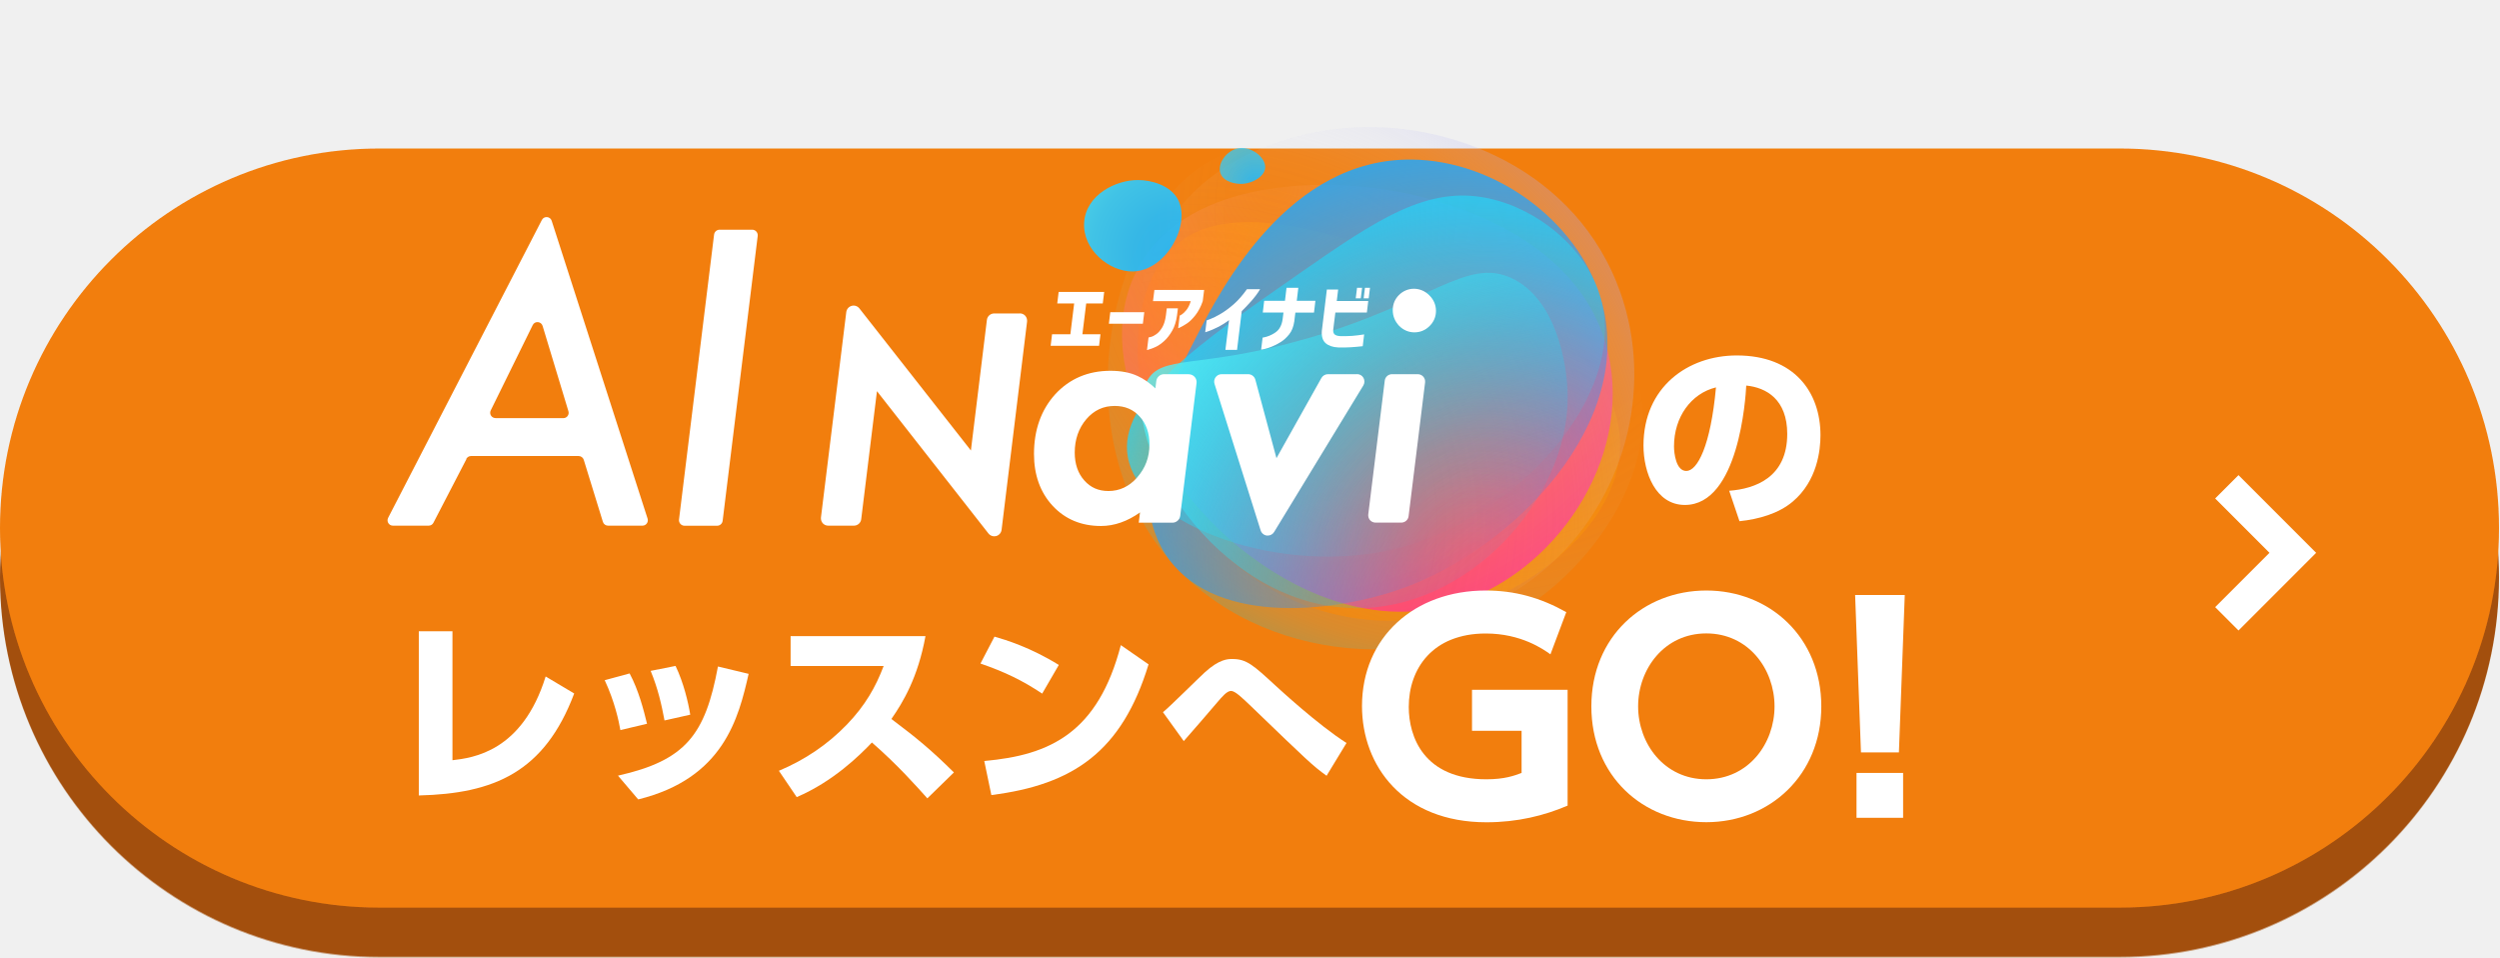
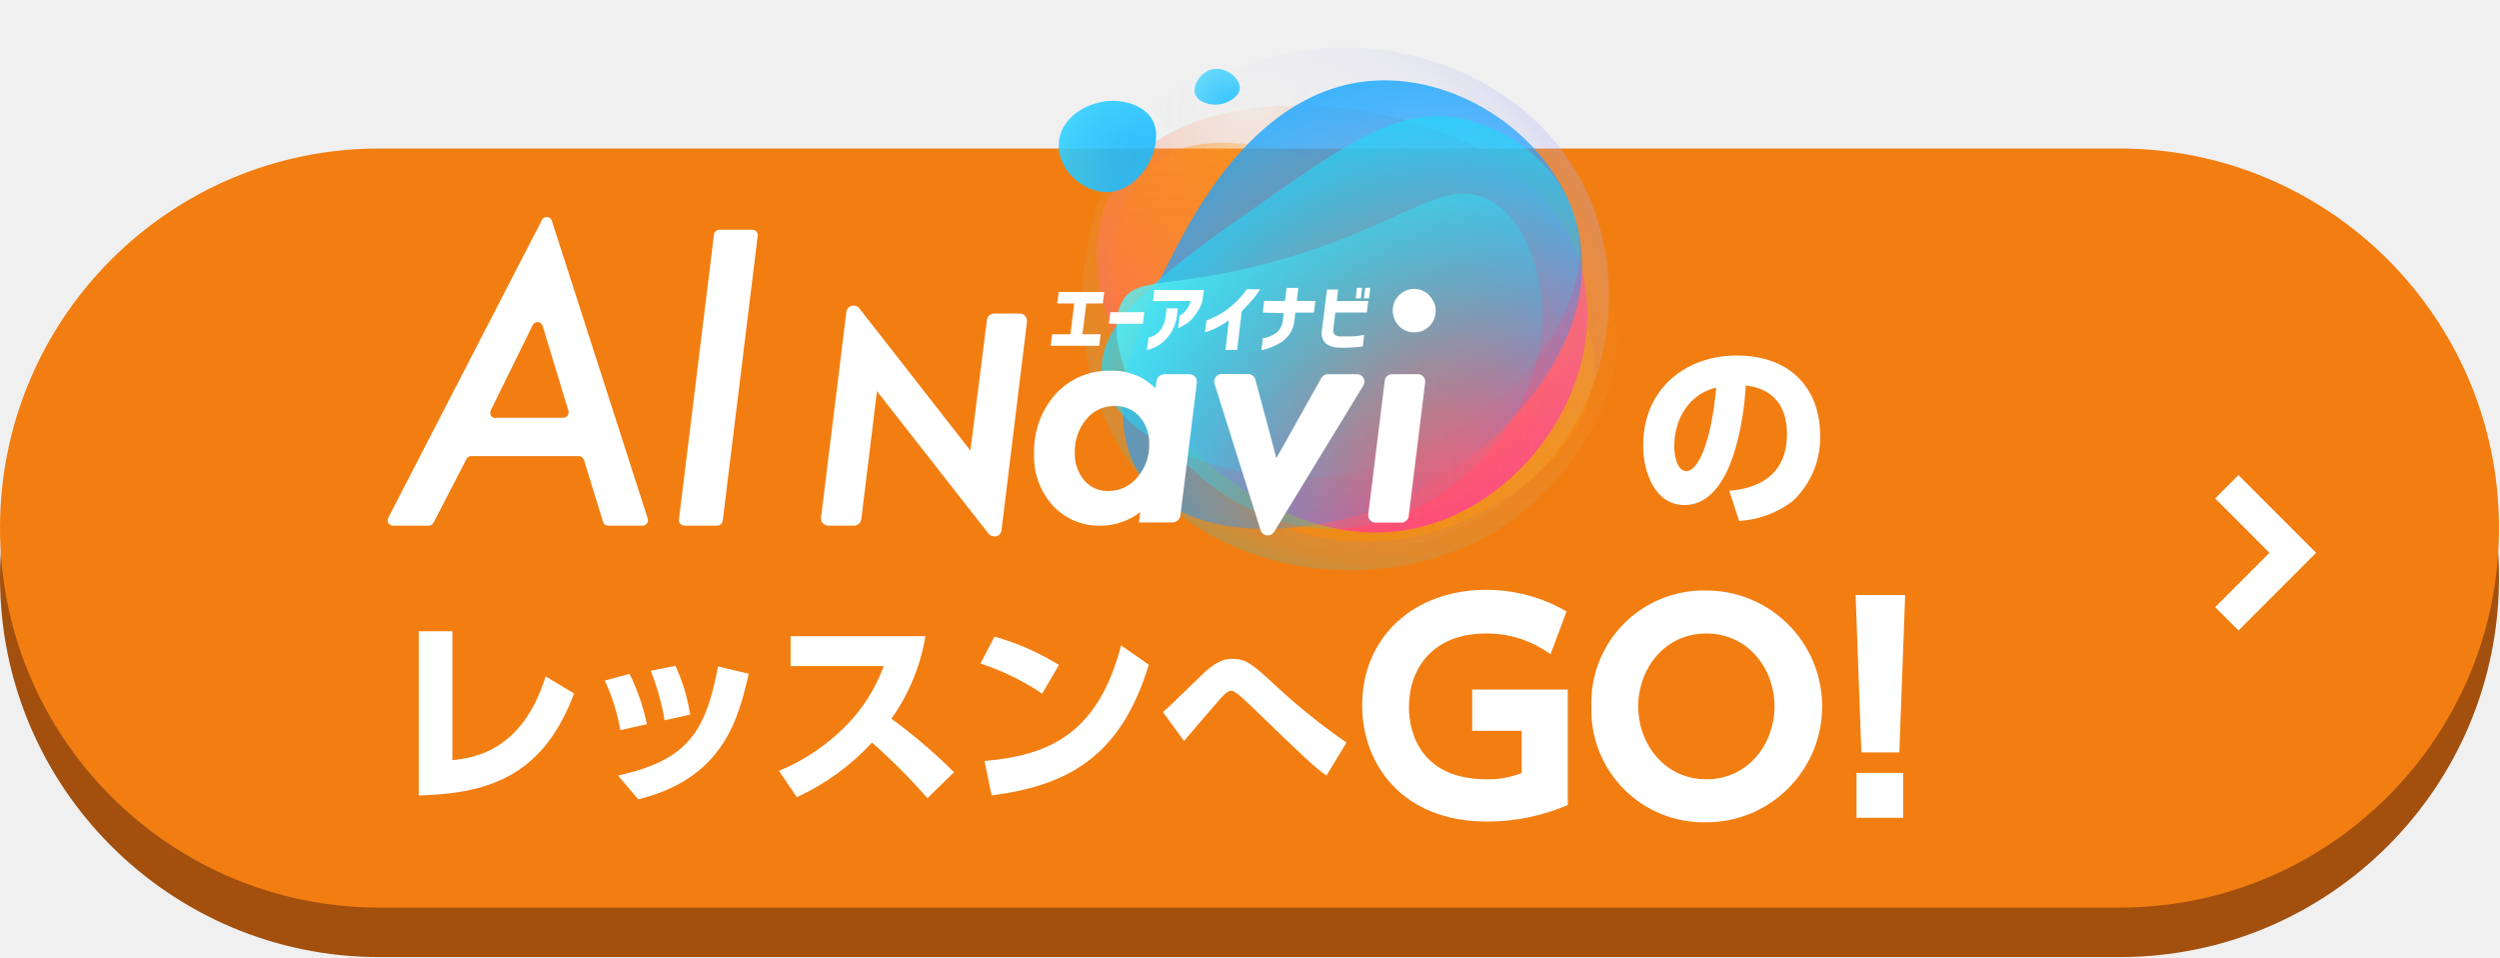
- <svg xmlns="http://www.w3.org/2000/svg" id="_イヤー_2" viewBox="0 0 303 116">
+ <svg xmlns="http://www.w3.org/2000/svg" viewBox="0 0 303 116">
  <defs>
-     <style>.cls-1{fill:url(#_称未設定グラデーション_6);}.cls-2{fill:#fff;}.cls-3{fill:url(#_称未設定グラデーション_5);}.cls-4{fill:rgba(255,255,255,0);}.cls-5{fill:url(#_称未設定グラデーション_10);}.cls-6{fill:url(#_称未設定グラデーション_9);}.cls-7{fill:url(#_称未設定グラデーション_7);}.cls-8{fill:url(#_称未設定グラデーション_4);}.cls-9{fill:url(#_称未設定グラデーション_8);}.cls-10{fill:url(#_称未設定グラデーション_12);}.cls-11,.cls-12{fill:none;}.cls-13{fill:#f27e11;filter:url(#drop-shadow-1);}.cls-12{stroke:#fff;stroke-miterlimit:10;stroke-width:4px;}.cls-14{fill:url(#_称未設定グラデーション_2);}</style>
-     <filter id="drop-shadow-1" filterUnits="userSpaceOnUse">
-       <feOffset dx="0" dy="6" />
-       <feGaussianBlur result="blur" stdDeviation="0" />
-       <feFlood flood-color="#a3500f" flood-opacity="1" />
-       <feComposite in2="blur" operator="in" />
-       <feComposite in="SourceGraphic" />
-     </filter>
-     <radialGradient id="_称未設定グラデーション_12" cx="-107.28" cy="83.94" fx="-107.28" fy="83.94" r=".56" gradientTransform="translate(10966.42 8457.19) scale(100.59 -100.56)" gradientUnits="userSpaceOnUse">
+     <style>.cls-1{fill:#a3500f;}.cls-2{fill:#f27e11;}.cls-14,.cls-3{fill:#fff;}.cls-3{fill-opacity:0;}.cls-4{fill:url(#名称未設定グラデーション_12);}.cls-5{fill:url(#名称未設定グラデーション_10);}.cls-6{fill:url(#名称未設定グラデーション_2);}.cls-7{fill:url(#名称未設定グラデーション_4);}.cls-8{fill:url(#名称未設定グラデーション_5);}.cls-9{fill:url(#名称未設定グラデーション_6);}.cls-10{fill:url(#名称未設定グラデーション_7);}.cls-11{fill:url(#名称未設定グラデーション_8);}.cls-12{fill:url(#名称未設定グラデーション_9);}.cls-13,.cls-15{fill:none;}.cls-15{stroke:#fff;stroke-miterlimit:10;stroke-width:4px;}</style>
+     <radialGradient id="名称未設定グラデーション_12" cx="-107.28" cy="83.94" r="0.56" gradientTransform="matrix(100.59, 0, 0, -100.56, 10966.42, 8457.19)" gradientUnits="userSpaceOnUse">
      <stop offset="0" stop-color="#eaeaea" stop-opacity="0" />
-       <stop offset=".52" stop-color="#e1e9ea" stop-opacity="0" />
-       <stop offset=".7" stop-color="#c1e6ec" stop-opacity=".04" />
-       <stop offset=".83" stop-color="#8ae2f0" stop-opacity=".08" />
-       <stop offset=".94" stop-color="#40dcf5" stop-opacity=".14" />
-       <stop offset="1" stop-color="#00d8ff" stop-opacity=".2" />
+       <stop offset="0.52" stop-color="#e1e9ea" stop-opacity="0.01" />
+       <stop offset="0.7" stop-color="#c1e6ec" stop-opacity="0.04" />
+       <stop offset="0.83" stop-color="#8ae2f0" stop-opacity="0.08" />
+       <stop offset="0.94" stop-color="#40dcf5" stop-opacity="0.14" />
+       <stop offset="1" stop-color="#00d8ff" stop-opacity="0.2" />
    </radialGradient>
-     <radialGradient id="_称未設定グラデーション_10" cx="-106.67" cy="82.66" fx="-106.67" fy="82.66" r=".59" gradientTransform="translate(8710.17 6642.5) scale(79.98 -80)" gradientUnits="userSpaceOnUse">
+     <radialGradient id="名称未設定グラデーション_10" cx="-106.67" cy="82.66" r="0.59" gradientTransform="matrix(79.98, 0, 0, -80, 8710.17, 6642.5)" gradientUnits="userSpaceOnUse">
      <stop offset="0" stop-color="#ffc700" stop-opacity="0" />
-       <stop offset=".12" stop-color="#ffc300" stop-opacity=".03" />
-       <stop offset=".3" stop-color="#ffb900" stop-opacity=".1" />
-       <stop offset=".52" stop-color="#ffa800" stop-opacity=".23" />
-       <stop offset=".76" stop-color="#ff9100" stop-opacity=".4" />
-       <stop offset="1" stop-color="#ff7b00" stop-opacity=".6" />
+       <stop offset="0.12" stop-color="#ffc300" stop-opacity="0.03" />
+       <stop offset="0.3" stop-color="#ffb900" stop-opacity="0.1" />
+       <stop offset="0.52" stop-color="#ffa800" stop-opacity="0.23" />
+       <stop offset="0.76" stop-color="#ff9100" stop-opacity="0.4" />
+       <stop offset="1" stop-color="#ff7b00" stop-opacity="0.6" />
    </radialGradient>
-     <radialGradient id="_称未設定グラデーション_2" cx="-107.15" cy="83.19" fx="-107.15" fy="83.19" r=".66" gradientTransform="translate(9333.07 7137.29) scale(85.69 -85.64)" gradientUnits="userSpaceOnUse">
-       <stop offset="0" stop-color="#ffa25c" stop-opacity=".1" />
-       <stop offset="1" stop-color="#ff3e84" stop-opacity=".9" />
+     <radialGradient id="名称未設定グラデーション_2" cx="-107.15" cy="83.19" r="0.66" gradientTransform="matrix(85.69, 0, 0, -85.64, 9333.07, 7137.29)" gradientUnits="userSpaceOnUse">
+       <stop offset="0" stop-color="#ffa25c" stop-opacity="0.1" />
+       <stop offset="1" stop-color="#ff3e84" stop-opacity="0.9" />
    </radialGradient>
-     <radialGradient id="_称未設定グラデーション_4" cx="-107.64" cy="83.56" fx="-107.64" fy="83.56" r=".59" gradientTransform="translate(11031.42 8508.06) scale(101.17 -101.18)" gradientUnits="userSpaceOnUse">
+     <radialGradient id="名称未設定グラデーション_4" cx="-107.64" cy="83.56" r="0.59" gradientTransform="matrix(101.17, 0, 0, -101.18, 11031.42, 8508.06)" gradientUnits="userSpaceOnUse">
      <stop offset="0" stop-color="#eaeaea" stop-opacity="0" />
-       <stop offset=".47" stop-color="#e8e8ea" stop-opacity="0" />
-       <stop offset=".64" stop-color="#e3e3eb" stop-opacity=".04" />
-       <stop offset=".77" stop-color="#d9d9ee" stop-opacity=".08" />
-       <stop offset=".87" stop-color="#ccccf1" stop-opacity=".14" />
-       <stop offset=".95" stop-color="#bbbbf6" stop-opacity=".23" />
-       <stop offset="1" stop-color="#aeaeff" stop-opacity=".3" />
+       <stop offset="0.47" stop-color="#e8e8ea" stop-opacity="0.01" />
+       <stop offset="0.64" stop-color="#e3e3eb" stop-opacity="0.04" />
+       <stop offset="0.77" stop-color="#d9d9ee" stop-opacity="0.08" />
+       <stop offset="0.87" stop-color="#ccccf1" stop-opacity="0.14" />
+       <stop offset="0.95" stop-color="#bbbbf6" stop-opacity="0.23" />
+       <stop offset="1" stop-color="#aeaeff" stop-opacity="0.3" />
    </radialGradient>
-     <radialGradient id="_称未設定グラデーション_5" cx="-107.01" cy="82.89" fx="-107.01" fy="82.89" r=".6" gradientTransform="translate(9805.54 7518.68) scale(89.99 -89.99)" gradientUnits="userSpaceOnUse">
+     <radialGradient id="名称未設定グラデーション_5" cx="-107.01" cy="82.89" r="0.6" gradientTransform="matrix(89.99, 0, 0, -89.99, 9805.54, 7518.68)" gradientUnits="userSpaceOnUse">
      <stop offset="0" stop-color="#3a7fff" stop-opacity="0" />
-       <stop offset="1" stop-color="#1cabff" stop-opacity=".9" />
+       <stop offset="1" stop-color="#1cabff" stop-opacity="0.9" />
    </radialGradient>
-     <radialGradient id="_称未設定グラデーション_6" cx="-106.36" cy="81.53" fx="-106.36" fy="81.53" r=".69" gradientTransform="translate(7878.74 5963.83) scale(72.41 -72.43)" gradientUnits="userSpaceOnUse">
+     <radialGradient id="名称未設定グラデーション_6" cx="-106.36" cy="81.53" r="0.69" gradientTransform="matrix(72.41, 0, 0, -72.43, 7878.74, 5963.83)" gradientUnits="userSpaceOnUse">
      <stop offset="0" stop-color="#25d6f8" stop-opacity="0" />
-       <stop offset=".16" stop-color="#25d6f8" stop-opacity=".01" />
-       <stop offset=".3" stop-color="#25d6f8" stop-opacity=".05" />
-       <stop offset=".42" stop-color="#25d6f8" stop-opacity=".12" />
-       <stop offset=".55" stop-color="#25d6f8" stop-opacity=".22" />
-       <stop offset=".66" stop-color="#25d6f8" stop-opacity=".34" />
-       <stop offset=".78" stop-color="#25d6f8" stop-opacity=".5" />
-       <stop offset=".89" stop-color="#25d6f8" stop-opacity=".68" />
-       <stop offset=".99" stop-color="#25d6f8" stop-opacity=".89" />
-       <stop offset="1" stop-color="#25d6f8" stop-opacity=".9" />
+       <stop offset="0.16" stop-color="#25d6f8" stop-opacity="0.01" />
+       <stop offset="0.3" stop-color="#25d6f8" stop-opacity="0.05" />
+       <stop offset="0.42" stop-color="#25d6f8" stop-opacity="0.12" />
+       <stop offset="0.55" stop-color="#25d6f8" stop-opacity="0.22" />
+       <stop offset="0.66" stop-color="#25d6f8" stop-opacity="0.34" />
+       <stop offset="0.78" stop-color="#25d6f8" stop-opacity="0.5" />
+       <stop offset="0.89" stop-color="#25d6f8" stop-opacity="0.68" />
+       <stop offset="0.99" stop-color="#25d6f8" stop-opacity="0.89" />
+       <stop offset="1" stop-color="#25d6f8" stop-opacity="0.9" />
    </radialGradient>
-     <radialGradient id="_称未設定グラデーション_7" cx="-96.61" cy="61.34" fx="-96.61" fy="61.34" r=".66" gradientTransform="translate(1910.29 1146.16) scale(18.33 -18.34)" gradientUnits="userSpaceOnUse">
-       <stop offset="0" stop-color="#1cb9ff" stop-opacity=".9" />
-       <stop offset=".42" stop-color="#20bdff" stop-opacity=".9" />
-       <stop offset=".84" stop-color="#2ccaff" stop-opacity=".9" />
-       <stop offset="1" stop-color="#33d2ff" stop-opacity=".9" />
+     <radialGradient id="名称未設定グラデーション_7" cx="-96.61" cy="61.34" r="0.66" gradientTransform="matrix(18.33, 0, 0, -18.34, 1910.29, 1146.16)" gradientUnits="userSpaceOnUse">
+       <stop offset="0" stop-color="#1cb9ff" stop-opacity="0.9" />
+       <stop offset="0.42" stop-color="#20bdff" stop-opacity="0.9" />
+       <stop offset="0.84" stop-color="#2ccaff" stop-opacity="0.9" />
+       <stop offset="1" stop-color="#33d2ff" stop-opacity="0.9" />
    </radialGradient>
-     <radialGradient id="_称未設定グラデーション_8" cx="-40.27" cy="57.01" fx="-40.27" fy="57.01" r=".86" gradientTransform="translate(88.7 511.71) rotate(42.17) scale(7.2 -7.2) skewX(-.01)" gradientUnits="userSpaceOnUse">
-       <stop offset="0" stop-color="#1cb9ff" stop-opacity=".9" />
-       <stop offset="1" stop-color="#33d2ff" stop-opacity=".7" />
+     <radialGradient id="名称未設定グラデーション_8" cx="-40.27" cy="57.01" r="0.86" gradientTransform="matrix(5.33, 4.83, 4.83, -5.33, 88.7, 511.71)" gradientUnits="userSpaceOnUse">
+       <stop offset="0" stop-color="#1cb9ff" stop-opacity="0.9" />
+       <stop offset="1" stop-color="#33d2ff" stop-opacity="0.7" />
    </radialGradient>
-     <radialGradient id="_称未設定グラデーション_9" cx="-105.86" cy="80.92" fx="-105.86" fy="80.92" r="1.12" gradientTransform="translate(7318.26 5521.02) scale(67.31 -67.28)" gradientUnits="userSpaceOnUse">
+     <radialGradient id="名称未設定グラデーション_9" cx="-105.86" cy="80.92" r="1.12" gradientTransform="matrix(67.31, 0, 0, -67.28, 7318.26, 5521.02)" gradientUnits="userSpaceOnUse">
      <stop offset="0" stop-color="#00c5f8" stop-opacity="0" />
-       <stop offset=".15" stop-color="#01c5f7" stop-opacity=".01" />
-       <stop offset=".28" stop-color="#05c7f7" stop-opacity=".05" />
-       <stop offset=".4" stop-color="#0dcbf7" stop-opacity=".12" />
-       <stop offset=".52" stop-color="#17d0f6" stop-opacity=".22" />
-       <stop offset=".63" stop-color="#24d7f6" stop-opacity=".34" />
-       <stop offset=".74" stop-color="#35dff5" stop-opacity=".5" />
-       <stop offset=".84" stop-color="#48e8f4" stop-opacity=".68" />
-       <stop offset=".95" stop-color="#5ef3f3" stop-opacity=".88" />
+       <stop offset="0.15" stop-color="#01c5f7" stop-opacity="0.01" />
+       <stop offset="0.28" stop-color="#05c7f7" stop-opacity="0.05" />
+       <stop offset="0.4" stop-color="#0dcbf7" stop-opacity="0.12" />
+       <stop offset="0.52" stop-color="#17d0f6" stop-opacity="0.22" />
+       <stop offset="0.63" stop-color="#24d7f6" stop-opacity="0.34" />
+       <stop offset="0.74" stop-color="#35dff5" stop-opacity="0.5" />
+       <stop offset="0.84" stop-color="#48e8f4" stop-opacity="0.68" />
+       <stop offset="0.95" stop-color="#5ef3f3" stop-opacity="0.88" />
      <stop offset="1" stop-color="#6bfff3" />
    </radialGradient>
  </defs>
-   <g id="layout">
-     <rect class="cls-13" x="0" y="18" width="303" height="92" rx="46" ry="46" />
-     <g>
-       <g id="AI_new" transform="translate(-651 -111)">
-         <rect id="_方形_7471" class="cls-4" x="126.51" width="72.49" height="72.49" />
-         <g id="_ループ_12008" transform="translate(654.072 120.6)">
-           <path id="shade_-360" class="cls-10" d="M170.03,15.42c12.68,6.07,23.77,11.39,25.76,22.15,1.9,10.28-5.44,20.43-12.52,25.52-12.9,9.28-33.55,7.93-44.55-4.82-13.85-16.06-6.49-43.42,6.02-48.88,6.66-2.91,14.12,.67,25.28,6.02Z" />
-           <path id="_2_-360" class="cls-5" d="M163.02,20.18c3.38,.98,30.63,8.91,30.34,24.32-.18,9.59-10.96,17.73-20.47,20.23-8.98,2.29-18.52,.24-25.76-5.54-12.71-10.25-15.99-31.67-7.71-39.01,5.84-5.17,16.09-2.18,23.6,0Z" />
-           <path id="_2_360" class="cls-14" d="M166.23,13.6c3.1,.59,22.1,4.19,25.68,19.58,3.01,12.91-6.51,26.97-18.94,30.5-12.01,3.41-22.26-4.26-24.72-6.1-10.04-7.51-19.66-23.61-13.16-34.99,6.15-10.79,22.89-10.55,31.14-8.99Z" />
-           <path id="shade_360" class="cls-8" d="M158.96,6.03c12.28-1.49,28.06,4.08,33.95,18.54,4.82,11.84,1.39,25.67-7.95,34.19-8.22,7.49-20.29,10.2-30.29,6.52-18.45-6.79-25.87-33.86-15.71-48.42,6.42-9.19,17.87-10.58,19.99-10.83Z" />
-           <path id="_1_-360" class="cls-3" d="M168.16,9.74c10.07,.13,20,7.41,22.84,16.77,4.57,15.01-10.57,30.41-24.13,35.24-7.67,2.73-22.05,4.63-28.14-3.47-6.37-8.47,.67-22.08,3.29-27.13,3.05-5.89,11.19-21.6,26.14-21.41Z" />
-           <path id="_1_360" class="cls-1" d="M166.42,56.84c-13.91,3.56-31.28-2.67-32.75-11.08-1.21-6.9,8.56-13.7,20.71-22.15,9.61-6.69,15.68-10.78,23.12-9.15,5.96,1.31,11.82,6.07,13.51,12.06,3.33,11.85-10.25,26.66-24.58,30.32Z" />
-           <path id="b" class="cls-7" d="M128.38,17.35c.22-3.32,3.82-5.16,6.58-5.13,1.53,.01,3.9,.61,4.82,2.41,1.54,3.02-1.45,8.56-5.46,8.67-2.86,.07-6.16-2.63-5.94-5.94Z" />
-           <path id="a" class="cls-9" d="M150.33,10.74c-.08,1.06-1.51,1.86-2.7,1.94-.9,.06-2.35-.23-2.72-1.27-.42-1.15,.69-2.68,2.01-3.01,1.64-.4,3.5,1.07,3.41,2.33Z" />
-           <path id="_1_360-2" class="cls-6" d="M161.01,64.1c-16.95-.35-28.54-20.65-25.04-27.45,1.73-3.37,6.14-1.45,19.1-5.13,15.29-4.35,19.67-10.02,25.2-7.38,5.2,2.48,6.74,10.07,6.74,14.45,.01,12.24-11.94,25.81-26,25.52Z" />
+   <g id="レイヤー_2" data-name="レイヤー 2">
+     <g id="layout">
+       <rect class="cls-1" y="24" width="303" height="92" rx="46" ry="46" />
+       <rect class="cls-2" y="18" width="303" height="92" rx="46" ry="46" />
+       <g id="AI_new" data-name="AI new">
+         <rect id="長方形_7471" data-name="長方形 7471" class="cls-3" x="126.51" width="72.49" height="72.49" />
+         <g id="グループ_12008" data-name="グループ 12008">
+           <path id="shade_-360" data-name="shade -360" class="cls-4" d="M170,15.42c12.68,6.08,23.77,11.39,25.77,22.16,1.9,10.27-5.45,20.43-12.53,25.52-12.9,9.28-33.55,7.93-44.54-4.82-13.85-16.06-6.49-43.42,6-48.88C151.4,6.5,158.87,10.08,170,15.42Z" />
+           <path id="_2_-360" data-name=" 2 -360" class="cls-5" d="M163,20.18c3.38,1,30.63,8.91,30.34,24.32-.18,9.59-11,17.72-20.47,20.22a29.52,29.52,0,0,1-25.76-5.54c-12.71-10.25-16-31.67-7.71-39C145.26,15,155.51,18,163,20.18Z" />
+           <path id="_2_360" data-name=" 2 360" class="cls-6" d="M166.23,13.6c3.1.58,22.1,4.19,25.68,19.58,3,12.91-6.5,27-18.94,30.5-12,3.41-22.26-4.26-24.72-6.1-10-7.51-19.65-23.61-13.16-35C141.24,11.8,158,12,166.23,13.6Z" />
+           <path id="shade_360" data-name="shade 360" class="cls-7" d="M159,6c12.27-1.49,28.06,4.09,33.95,18.54A31,31,0,0,1,185,58.77c-8.22,7.49-20.29,10.2-30.29,6.51-18.44-6.79-25.86-33.86-15.7-48.41C145.38,7.68,156.83,6.29,159,6Z" />
+           <path id="_1_-360" data-name=" 1 -360" class="cls-8" d="M168.16,9.74c10.06.13,20,7.42,22.84,16.78,4.57,15-10.57,30.4-24.13,35.23-7.66,2.73-22.05,4.63-28.14-3.47-6.37-8.46.67-22.07,3.29-27.12C145.07,25.26,153.21,9.55,168.16,9.74Z" />
+           <path id="_1_360" data-name=" 1 360" class="cls-9" d="M166.42,56.84c-13.91,3.56-31.28-2.68-32.75-11.08-1.2-6.89,8.56-13.69,20.71-22.15,9.61-6.69,15.68-10.78,23.12-9.15,6,1.31,11.82,6.07,13.5,12.06C194.33,38.37,180.75,53.17,166.42,56.84Z" />
+           <path id="b" class="cls-10" d="M128.38,17.35c.21-3.32,3.81-5.16,6.58-5.13,1.53,0,3.9.61,4.81,2.4,1.54,3-1.44,8.57-5.45,8.67C131.45,23.37,128.16,20.66,128.38,17.35Z" />
+           <path id="a" class="cls-11" d="M150.33,10.74c-.07,1-1.51,1.85-2.7,1.94-.9.06-2.34-.23-2.72-1.27s.69-2.68,2-3C148.55,8,150.42,9.47,150.33,10.74Z" />
+           <path id="_1_360-2" data-name=" 1 360-2" class="cls-12" d="M161,64.1c-16.94-.35-28.53-20.65-25-27.45,1.73-3.37,6.14-1.45,19.1-5.13,15.3-4.36,19.68-10,25.21-7.39,5.2,2.48,6.73,10.07,6.74,14.45C187,50.82,175.08,64.39,161,64.1Z" />
        </g>
-         <g id="_ループ_12008-2" transform="translate(654.072 120.6)">
-           <path id="shade_-360-2" class="cls-11" d="M170.03,15.42c12.68,6.07,23.77,11.39,25.76,22.15,1.9,10.28-5.44,20.43-12.52,25.52-12.9,9.28-33.55,7.93-44.55-4.82-13.85-16.06-6.49-43.42,6.02-48.88,6.66-2.91,14.12,.67,25.28,6.02Z" />
-           <path id="_2_-360-2" class="cls-11" d="M163.02,20.18c3.38,.98,30.63,8.91,30.34,24.32-.18,9.59-10.96,17.73-20.47,20.23-8.98,2.29-18.52,.24-25.76-5.54-12.71-10.25-15.99-31.67-7.71-39.01,5.84-5.17,16.09-2.18,23.6,0Z" />
-           <path id="_2_360-2" class="cls-11" d="M166.23,13.6c3.1,.59,22.1,4.19,25.68,19.58,3.01,12.91-6.51,26.97-18.94,30.5-12.01,3.41-22.26-4.26-24.72-6.1-10.04-7.51-19.66-23.61-13.16-34.99,6.15-10.79,22.89-10.55,31.14-8.99Z" />
-           <path id="shade_360-2" class="cls-11" d="M158.96,6.03c12.28-1.49,28.06,4.08,33.95,18.54,4.82,11.84,1.39,25.67-7.95,34.19-8.22,7.49-20.29,10.2-30.29,6.52-18.45-6.79-25.87-33.86-15.71-48.42,6.42-9.19,17.87-10.58,19.99-10.83Z" />
-           <path id="_1_-360-2" class="cls-11" d="M168.16,9.74c10.07,.13,20,7.41,22.84,16.77,4.57,15.01-10.57,30.41-24.13,35.24-7.67,2.73-22.05,4.63-28.14-3.47-6.37-8.47,.67-22.08,3.29-27.13,3.05-5.89,11.19-21.6,26.14-21.41Z" />
-           <path id="_1_360-2" class="cls-11" d="M166.42,56.84c-13.91,3.56-31.28-2.67-32.75-11.08-1.21-6.9,8.56-13.7,20.71-22.15,9.61-6.69,15.68-10.78,23.12-9.15,5.96,1.31,11.82,6.07,13.51,12.06,3.33,11.85-10.25,26.66-24.58,30.32Z" />
-           <path id="b-2" class="cls-11" d="M128.38,17.35c.22-3.32,3.82-5.16,6.58-5.13,1.53,.01,3.9,.61,4.82,2.41,1.54,3.02-1.45,8.56-5.46,8.67-2.86,.07-6.16-2.63-5.94-5.94Z" />
-           <path id="a-2" class="cls-11" d="M150.33,10.74c-.08,1.06-1.51,1.86-2.7,1.94-.9,.06-2.35-.23-2.72-1.27-.42-1.15,.69-2.68,2.01-3.01,1.64-.4,3.5,1.07,3.41,2.33Z" />
-           <path id="_1_360-2-2" class="cls-11" d="M161.01,64.1c-16.95-.35-28.54-20.65-25.04-27.45,1.73-3.37,6.14-1.45,19.1-5.13,15.29-4.35,19.67-10.02,25.2-7.38,5.2,2.48,6.74,10.07,6.74,14.45,.01,12.24-11.94,25.81-26,25.52Z" />
+         <g id="グループ_12008-2" data-name="グループ 12008">
+           <path id="shade_-360-2" data-name="shade -360" class="cls-13" d="M170,15.42c12.68,6.08,23.77,11.39,25.77,22.16,1.9,10.27-5.45,20.43-12.53,25.52-12.9,9.28-33.55,7.93-44.54-4.82-13.85-16.06-6.49-43.42,6-48.88C151.4,6.5,158.87,10.08,170,15.42Z" />
+           <path id="_2_-360-2" data-name=" 2 -360" class="cls-13" d="M163,20.18c3.38,1,30.63,8.91,30.34,24.32-.18,9.59-11,17.72-20.47,20.22a29.52,29.52,0,0,1-25.76-5.54c-12.71-10.25-16-31.67-7.71-39C145.26,15,155.51,18,163,20.18Z" />
+           <path id="_2_360-2" data-name=" 2 360" class="cls-13" d="M166.23,13.6c3.1.58,22.1,4.19,25.68,19.58,3,12.91-6.5,27-18.94,30.5-12,3.41-22.26-4.26-24.72-6.1-10-7.51-19.65-23.61-13.16-35C141.24,11.8,158,12,166.23,13.6Z" />
+           <path id="shade_360-2" data-name="shade 360" class="cls-13" d="M159,6c12.27-1.49,28.06,4.09,33.95,18.54A31,31,0,0,1,185,58.77c-8.22,7.49-20.29,10.2-30.29,6.51-18.44-6.79-25.86-33.86-15.7-48.41C145.38,7.68,156.83,6.29,159,6Z" />
+           <path id="_1_-360-2" data-name=" 1 -360" class="cls-13" d="M168.16,9.74c10.06.13,20,7.42,22.84,16.78,4.57,15-10.57,30.4-24.13,35.23-7.66,2.73-22.05,4.63-28.14-3.47-6.37-8.46.67-22.07,3.29-27.12C145.07,25.26,153.21,9.55,168.16,9.74Z" />
+           <path id="_1_360-2-2" data-name=" 1 360" class="cls-13" d="M166.42,56.84c-13.91,3.56-31.28-2.68-32.75-11.08-1.2-6.89,8.56-13.69,20.71-22.15,9.61-6.69,15.68-10.78,23.12-9.15,6,1.31,11.82,6.07,13.5,12.06C194.33,38.37,180.75,53.17,166.42,56.84Z" />
+           <path id="b-2" data-name="b" class="cls-13" d="M128.38,17.35c.21-3.32,3.81-5.16,6.58-5.13,1.53,0,3.9.61,4.81,2.4,1.54,3-1.44,8.57-5.45,8.67C131.45,23.37,128.16,20.66,128.38,17.35Z" />
+           <path id="a-2" data-name="a" class="cls-13" d="M150.33,10.74c-.07,1-1.51,1.85-2.7,1.94-.9.06-2.34-.23-2.72-1.27s.69-2.68,2-3C148.55,8,150.42,9.47,150.33,10.74Z" />
+           <path id="_1_360-2-3" data-name=" 1 360-2" class="cls-13" d="M161,64.1c-16.94-.35-28.53-20.65-25-27.45,1.73-3.37,6.14-1.45,19.1-5.13,15.3-4.36,19.68-10,25.21-7.39,5.2,2.48,6.73,10.07,6.74,14.45C187,50.82,175.08,64.39,161,64.1Z" />
        </g>
      </g>
-       <g>
-         <path class="cls-2" d="M56.56,55.63l-4.01,7.73c-.11,.22-.33,.35-.58,.35h-4.33c-.49,0-.8-.51-.58-.95l18.64-36.1c.26-.51,1.02-.45,1.19,.1l11.63,36.1c.13,.42-.18,.85-.62,.85h-4.18c-.28,0-.54-.19-.62-.46l-2.32-7.52c-.08-.27-.34-.46-.62-.46h-13.05c-.24,0-.46,.14-.58,.35Zm3.52-4.95h8.22c.44,0,.75-.42,.62-.84l-3.13-10.34c-.17-.56-.94-.63-1.2-.1l-5.09,10.34c-.21,.43,.1,.93,.58,.93Z" />
-         <path class="cls-2" d="M91.87,28.6l-4.25,34.52c-.04,.34-.33,.6-.67,.6h-3.95c-.41,0-.72-.36-.67-.76l4.25-34.52c.04-.34,.33-.6,.67-.6h3.95c.41,0,.72,.36,.67,.76Z" />
-         <g>
-           <path class="cls-2" d="M123.64,37.99h-3.1c-.45,0-.83,.34-.88,.78l-1.94,15.83-13.52-17.22c-.22-.28-.59-.41-.94-.31-.35,.1-.6,.39-.65,.75l-3.07,24.89c-.03,.25,.05,.51,.21,.7,.17,.19,.41,.3,.67,.3h3.12c.45,0,.83-.34,.88-.78l1.91-15.52,13.52,17.25c.17,.22,.43,.34,.7,.34,.08,0,.16-.01,.24-.03,.35-.1,.6-.39,.65-.75l3.09-25.24c.03-.25-.05-.51-.21-.7-.17-.19-.41-.3-.67-.3Z" />
-           <path class="cls-2" d="M144.16,45.35h-3.02c-.48,0-.88,.36-.94,.83l-.11,.89c-.72-.67-1.43-1.17-2.14-1.49-.91-.43-2.03-.64-3.31-.64-2.71,0-4.96,.96-6.7,2.85-1.7,1.88-2.57,4.31-2.57,7.23,0,2.55,.76,4.66,2.26,6.28,1.51,1.63,3.48,2.45,5.86,2.45,1.62,0,3.21-.56,4.74-1.65l-.16,1.25h4.09c.47,0,.88-.36,.94-.83l1.98-16.1c.03-.27-.05-.54-.23-.74-.18-.2-.44-.32-.71-.32Zm-6.28,12.52c-.99,1.11-2.14,1.64-3.49,1.64-1.2,0-2.16-.42-2.92-1.28-.77-.86-1.16-2-1.16-3.38,0-1.6,.48-2.96,1.41-4.05,.93-1.08,2.06-1.6,3.43-1.6,1.26,0,2.25,.42,3.04,1.29,.78,.85,1.18,1.99,1.18,3.37,0,1.56-.49,2.87-1.5,4.01Z" />
-           <path class="cls-2" d="M164.53,45.35h-3.52c-.33,0-.63,.18-.79,.46l-5.45,9.72-2.56-9.51c-.11-.4-.47-.67-.88-.67h-3.21c-.29,0-.56,.14-.73,.37-.17,.24-.22,.53-.13,.81l5.59,17.75c.11,.34,.4,.59,.76,.63,.04,0,.08,0,.11,0,.31,0,.6-.16,.77-.44l10.81-17.75c.17-.28,.18-.63,.02-.92-.16-.29-.46-.46-.79-.46Z" />
-           <path class="cls-2" d="M171.91,45.35h-3.13c-.45,0-.83,.34-.88,.78l-2,16.21c-.03,.25,.05,.51,.21,.7,.17,.19,.41,.3,.67,.3h3.13c.45,0,.83-.34,.88-.78l2-16.21h0c.03-.25-.05-.51-.22-.7s-.41-.3-.67-.3Z" />
-           <path class="cls-2" d="M173.31,35.8c-1.04-1.06-2.67-1.07-3.69-.04-.5,.5-.75,1.11-.75,1.83s.25,1.34,.77,1.9c.52,.52,1.15,.79,1.86,.79s1.33-.26,1.84-.77c.51-.51,.77-1.12,.77-1.83s-.27-1.36-.8-1.88Z" />
-         </g>
-       </g>
-       <g>
-         <path class="cls-2" d="M128.19,36.78l.17-1.4h5.52l-.17,1.4h-2.01l-.46,3.73h2.19l-.17,1.4h-5.87l.17-1.4h2.22l.46-3.73h-2.06Z" />
-         <path class="cls-2" d="M134.45,39.24l.17-1.4h4.12l-.17,1.4h-4.12Z" />
-         <path class="cls-2" d="M139.8,36.5l.17-1.36h6.03l-.17,1.36c-.22,.66-.52,1.22-.88,1.69-.37,.47-.71,.8-1.03,1.01-.32,.21-.58,.36-.77,.45-.19,.1-.29,.14-.3,.13l.19-1.53s.09-.04,.24-.13c.16-.1,.34-.27,.55-.52,.21-.25,.4-.62,.55-1.1h-4.57Zm-.54,4.4s.1-.02,.3-.07,.41-.16,.66-.34c.24-.17,.48-.45,.7-.81,.22-.37,.37-.86,.45-1.49l.1-.82h1.35l-.11,.87c-.1,.72-.29,1.34-.58,1.84-.29,.5-.6,.91-.94,1.22-.34,.31-.67,.55-.99,.71-.32,.16-.69,.3-1.13,.42l.19-1.54Z" />
-         <path class="cls-2" d="M152.78,35.06c-.31,.52-.68,1-1.09,1.46s-.79,.86-1.13,1.19l-.57,4.69h-1.41l.44-3.6c-.5,.37-.98,.66-1.43,.88-.45,.22-.8,.37-1.06,.46-.26,.09-.39,.13-.4,.13l.18-1.44s.16-.06,.48-.18c.31-.12,.72-.32,1.21-.61s1.02-.67,1.58-1.16c.56-.49,1.09-1.1,1.61-1.83h1.6Z" />
-         <path class="cls-2" d="M153.11,37.89l.17-1.43h2.52l.19-1.58h1.43l-.19,1.58h2.26l-.17,1.43h-2.26l-.13,1.07c-.1,.65-.3,1.17-.62,1.56-.32,.4-.66,.71-1.03,.94s-.74,.42-1.1,.56c-.36,.14-.66,.24-.9,.29-.24,.05-.36,.08-.37,.07l.18-1.46s.09-.02,.24-.05c.15-.03,.35-.09,.58-.18,.23-.09,.47-.22,.72-.39s.45-.39,.59-.66c.15-.27,.25-.59,.3-.98l.1-.78h-2.52Z" />
-         <path class="cls-2" d="M160.89,35.09h1.36l-.17,1.39h3.82l-.17,1.4h-3.82l-.26,2.09c-.02,.23,.03,.41,.15,.54,.12,.13,.36,.21,.73,.23,.52,0,.99,0,1.4-.03,.41-.03,.9-.09,1.47-.18l-.17,1.43c-.54,.06-1.04,.1-1.49,.13s-.94,.03-1.48,.02c-.65-.03-1.16-.2-1.52-.51-.36-.31-.52-.81-.47-1.49l.61-5.02Zm3.49,1.07l.16-1.28h.61l-.16,1.28h-.61Zm.96,0l.16-1.28h.61l-.16,1.28h-.61Z" />
-       </g>
+       <path class="cls-14" d="M56.56,55.63l-4,7.73a.63.63,0,0,1-.57.35H47.65a.65.65,0,0,1-.58-.94L65.71,26.66a.65.65,0,0,1,1.2.1l11.63,36.1a.65.65,0,0,1-.62.85H73.74a.63.63,0,0,1-.62-.46L70.8,55.73a.65.65,0,0,0-.62-.45H57.13A.63.63,0,0,0,56.56,55.63Zm3.52-5H68.3a.65.65,0,0,0,.62-.84L65.79,39.49a.65.65,0,0,0-1.2-.09L59.5,49.74A.65.65,0,0,0,60.08,50.68Z" />
+       <path class="cls-14" d="M91.87,28.6,87.63,63.11a.69.69,0,0,1-.68.6H83a.68.68,0,0,1-.68-.76l4.25-34.52a.67.67,0,0,1,.68-.59h4A.67.67,0,0,1,91.87,28.6Z" />
+       <path class="cls-14" d="M123.64,38h-3.1a.88.88,0,0,0-.88.78l-2,15.83L104.2,37.38a.89.89,0,0,0-.94-.31.88.88,0,0,0-.64.75L99.55,62.71a.86.86,0,0,0,.21.7.89.89,0,0,0,.67.3h3.11a.9.9,0,0,0,.89-.78l1.9-15.52,13.52,17.26a.88.88,0,0,0,.7.34.67.67,0,0,0,.24,0,.87.87,0,0,0,.64-.74L124.52,39a.93.93,0,0,0-.21-.7A.91.91,0,0,0,123.64,38Z" />
+       <path class="cls-14" d="M144.16,45.35h-3a1,1,0,0,0-.94.83l-.1.89a8.29,8.29,0,0,0-2.14-1.5,7.91,7.91,0,0,0-3.31-.64,8.74,8.74,0,0,0-6.7,2.85A10.39,10.39,0,0,0,125.38,55a8.87,8.87,0,0,0,2.26,6.27,7.67,7.67,0,0,0,5.87,2.45,8,8,0,0,0,4.74-1.65l-.16,1.25h4.09a1,1,0,0,0,.94-.83l2-16.1a1,1,0,0,0-.23-.74A1,1,0,0,0,144.16,45.35Zm-6.28,12.52a4.48,4.48,0,0,1-3.49,1.64,3.69,3.69,0,0,1-2.92-1.28,4.94,4.94,0,0,1-1.15-3.38,6,6,0,0,1,1.41-4.05,4.3,4.3,0,0,1,3.43-1.6,3.92,3.92,0,0,1,3,1.28,4.83,4.83,0,0,1,1.18,3.38A5.81,5.81,0,0,1,137.88,57.87Z" />
+       <path class="cls-14" d="M164.53,45.35H161a.91.91,0,0,0-.79.46l-5.45,9.72L152.21,46a.92.92,0,0,0-.88-.67h-3.21a.92.92,0,0,0-.73.37.9.9,0,0,0-.13.81l5.59,17.75a.89.89,0,0,0,.76.63h.11a.9.9,0,0,0,.77-.44L165.3,46.73a.9.9,0,0,0-.77-1.38Z" />
+       <path class="cls-14" d="M171.91,45.35h-3.13a.89.89,0,0,0-.88.78l-2,16.21a.9.9,0,0,0,.22.7.89.89,0,0,0,.66.3h3.14a.89.89,0,0,0,.88-.78l2-16.21h0a.89.89,0,0,0-.89-1Z" />
+       <path class="cls-14" d="M173.31,35.8a2.56,2.56,0,0,0-3.69,0,2.51,2.51,0,0,0-.75,1.83,2.7,2.7,0,0,0,.77,1.9,2.6,2.6,0,1,0,3.67-3.69Z" />
+       <path class="cls-14" d="M128.19,36.78l.17-1.4h5.52l-.17,1.4h-2l-.46,3.73h2.2l-.17,1.4H127.4l.17-1.4h2.22l.46-3.73Z" />
+       <path class="cls-14" d="M134.45,39.24l.17-1.4h4.12l-.17,1.4Z" />
+       <path class="cls-14" d="M139.8,36.5l.16-1.36h6l-.17,1.36a5.62,5.62,0,0,1-.88,1.69,4.47,4.47,0,0,1-1,1,8.85,8.85,0,0,1-.77.45.94.94,0,0,1-.3.13l.19-1.53s.09,0,.25-.13a2.6,2.6,0,0,0,.55-.53,3.12,3.12,0,0,0,.55-1.1Zm-.54,4.4.29-.07a1.89,1.89,0,0,0,.66-.34,2.5,2.5,0,0,0,.7-.81,3.81,3.81,0,0,0,.45-1.49l.1-.82h1.35l-.11.87a5,5,0,0,1-.58,1.84,4.9,4.9,0,0,1-.94,1.22,4.25,4.25,0,0,1-1,.72,6.26,6.26,0,0,1-1.12.42Z" />
+       <path class="cls-14" d="M152.78,35.06a8.94,8.94,0,0,1-1.09,1.46c-.41.46-.79.86-1.13,1.2L150,42.41h-1.41L149,38.8a9.36,9.36,0,0,1-1.43.89,10,10,0,0,1-1.06.46l-.4.13.17-1.44.48-.18a11.39,11.39,0,0,0,1.21-.61,9.56,9.56,0,0,0,1.58-1.16,10.12,10.12,0,0,0,1.61-1.83Z" />
+       <path class="cls-14" d="M153.11,37.89l.17-1.42h2.52l.2-1.58h1.42l-.19,1.58h2.26l-.18,1.42h-2.25L156.93,39a3.35,3.35,0,0,1-.62,1.56,4.09,4.09,0,0,1-1,.94,6.72,6.72,0,0,1-1.1.56,7.82,7.82,0,0,1-.9.3l-.37.07.18-1.46.24,0a5.49,5.49,0,0,0,.59-.19,4.2,4.2,0,0,0,.72-.38,2,2,0,0,0,.59-.66,2.69,2.69,0,0,0,.3-1l.1-.79Z" />
+       <path class="cls-14" d="M160.89,35.09h1.36l-.17,1.39h3.82l-.18,1.4h-3.81L161.65,40a.72.72,0,0,0,.16.54,1,1,0,0,0,.72.23c.52,0,1,0,1.41,0s.9-.09,1.46-.18L165.23,42c-.54.06-1,.1-1.49.13a14.24,14.24,0,0,1-1.48,0,2.45,2.45,0,0,1-1.52-.51,1.69,1.69,0,0,1-.47-1.48Zm3.49,1.07.15-1.28h.62L165,36.16Zm1,0,.16-1.28h.61L166,36.16Z" />
+       <path class="cls-14" d="M209.67,59.48c3.16-.24,7-1.63,7-6.89,0-4.17-2.55-5.62-5-5.86-.07,1.49-.91,14.48-7.44,14.48-3.55,0-5-3.94-5-7.2,0-7.08,5.38-10.92,11.31-10.92,7,0,10.15,4.46,10.15,9.67a10.48,10.48,0,0,1-3.36,8,11.91,11.91,0,0,1-6.46,2.38ZM203,54.1c0,.82.24,3,1.49,3s2.95-3,3.6-10.13C205,47.7,203,50.55,203,54.1Z" />
+       <path class="cls-14" d="M54.85,92.14c2.47-.29,8.47-1,11.3-10.16l3.46,2.07C66,93.6,59.89,96.19,50.77,96.41V76.51h4.08Z" />
+       <path class="cls-14" d="M75.22,88.49a24.79,24.79,0,0,0-1.89-6l3-.82a25.53,25.53,0,0,1,2.11,6.1ZM74.94,94c8.21-1.85,10.58-5,12.12-13.23l3.72.89c-1.23,5.35-3,12.67-13.4,15.22Zm5.64-6.7a29.18,29.18,0,0,0-1.68-6l3-.6a22.62,22.62,0,0,1,1.78,5.91Z" />
+       <path class="cls-14" d="M112.21,77.11a24.16,24.16,0,0,1-4.13,10,64.54,64.54,0,0,1,7.59,6.48l-3.22,3.15A74.3,74.3,0,0,0,105.73,90a28.6,28.6,0,0,1-9.12,6.62l-2.16-3.19a24.61,24.61,0,0,0,8.26-5.61,20,20,0,0,0,4.44-7.09H95.86V77.11Z" />
+       <path class="cls-14" d="M126.37,84.07a30.48,30.48,0,0,0-7.49-3.65l1.7-3.26a30.68,30.68,0,0,1,7.81,3.43Zm-7,8.16c8.06-.69,13.8-3.48,16.56-14l3.36,2.33c-3.22,10.54-9.1,14.59-19.06,15.84Z" />
+       <path class="cls-14" d="M160.83,94c-1.65-1.2-2.18-1.71-9.14-8.43-1.08-1-1.92-1.85-2.42-1.85s-1.09.7-1.71,1.42c-.84,1-2.69,3.12-4,4.66L141,86.3c.86-.69,4.32-4.15,5.06-4.82,1.78-1.63,2.83-1.63,3.34-1.63,1.75,0,2.54.74,5.26,3.24A76.25,76.25,0,0,0,163.26,90Z" />
+       <path class="cls-14" d="M188,79.3a13,13,0,0,0-7.83-2.52c-6.45,0-9.34,4.26-9.34,8.9,0,3.6,1.81,8.77,9.4,8.77a10.7,10.7,0,0,0,4.27-.77V88.57h-6v-5h11.59v14a24.68,24.68,0,0,1-9.85,2c-10.11,0-15.08-6.86-15.08-14.08,0-8.37,6.38-14,15-14a19.25,19.25,0,0,1,9.78,2.62Z" />
+       <path class="cls-14" d="M206.89,71.57a14,14,0,0,1,0,28.09,13.61,13.61,0,0,1-13.94-14A13.62,13.62,0,0,1,206.89,71.57Zm0,22.88c5.11,0,8.27-4.33,8.27-8.84s-3.16-8.83-8.27-8.83-8.26,4.33-8.26,8.83S201.79,94.45,206.89,94.45Z" />
+       <path class="cls-14" d="M231,72.11l-.71,19.08h-4.6l-.7-19.08ZM225.1,93.68h5.65v5.44H225.1Z" />
+       <polyline class="cls-15" points="270 59 278 67 270 75" />
    </g>
-     <path class="cls-2" d="M209.67,59.48c3.17-.24,7.03-1.63,7.03-6.89,0-4.18-2.54-5.62-4.97-5.86-.07,1.49-.91,14.47-7.44,14.47-3.55,0-5.02-3.94-5.02-7.2,0-7.08,5.38-10.92,11.31-10.92,6.98,0,10.15,4.46,10.15,9.67,0,1.8-.38,5.52-3.36,8.04-1.7,1.44-4.1,2.14-6.46,2.38l-1.25-3.7Zm-6.7-5.38c0,.82,.24,2.98,1.49,2.98,1.34,0,2.95-3,3.6-10.13-3.02,.74-5.09,3.6-5.09,7.15Z" />
-     <g>
-       <path class="cls-2" d="M54.85,92.14c2.47-.29,8.47-1.01,11.31-10.15l3.46,2.06c-3.6,9.55-9.72,12.14-18.84,12.36v-19.9h4.08v15.63Z" />
-       <path class="cls-2" d="M75.22,88.49c-.19-1.08-.67-3.41-1.9-6.05l3.02-.82c1.1,2.06,1.7,4.42,2.11,6.1l-3.24,.77Zm-.29,5.52c8.21-1.85,10.58-4.94,12.12-13.23l3.72,.89c-1.22,5.35-3.02,12.67-13.39,15.22l-2.45-2.88Zm5.64-6.7c-.36-1.9-.77-3.79-1.68-6l3.02-.6c.98,2.04,1.54,4.42,1.78,5.91l-3.12,.7Z" />
-       <path class="cls-2" d="M112.21,77.11c-.91,4.99-2.71,7.99-4.13,10.03,3.12,2.35,4.82,3.75,7.58,6.48l-3.22,3.14c-1.34-1.49-3.58-4.03-6.72-6.77-1.51,1.58-4.7,4.73-9.12,6.62l-2.16-3.19c3.14-1.32,5.9-3.17,8.26-5.62,2.21-2.3,3.48-4.54,4.44-7.08h-11.28v-3.62h16.35Z" />
-       <path class="cls-2" d="M126.37,84.07c-2.42-1.61-4.51-2.62-7.49-3.65l1.7-3.26c1.32,.38,4.3,1.27,7.8,3.43l-2.02,3.48Zm-7.03,8.16c8.06-.7,13.8-3.48,16.56-14.04l3.36,2.33c-3.22,10.54-9.1,14.59-19.06,15.84l-.86-4.13Z" />
-       <path class="cls-2" d="M160.83,94.01c-1.66-1.2-2.18-1.7-9.15-8.42-1.08-1.03-1.92-1.85-2.42-1.85s-1.08,.7-1.7,1.42c-.84,1.01-2.69,3.12-4.03,4.66l-2.52-3.5c.86-.7,4.32-4.15,5.06-4.82,1.78-1.63,2.83-1.63,3.34-1.63,1.75,0,2.54,.74,5.26,3.24,.29,.26,5.11,4.73,8.59,6.94l-2.42,3.98Z" />
-       <path class="cls-2" d="M187.98,79.3c-.84-.6-3.53-2.52-7.83-2.52-6.45,0-9.34,4.27-9.34,8.9,0,3.6,1.81,8.77,9.41,8.77,2.22,0,3.39-.44,4.27-.77v-5.11h-6.01v-4.97h11.59v14.04c-2.82,1.21-6.08,2.02-9.84,2.02-10.11,0-15.09-6.85-15.09-14.08,0-8.37,6.38-14.01,14.99-14.01,3.56,0,6.65,.87,9.78,2.62l-1.92,5.11Z" />
-       <path class="cls-2" d="M206.89,71.57c7.69,0,13.94,5.68,13.94,14.04s-6.28,14.04-13.94,14.04-13.94-5.58-13.94-14.04,6.32-14.04,13.94-14.04Zm0,22.88c5.11,0,8.27-4.33,8.27-8.84s-3.16-8.84-8.27-8.84-8.27,4.33-8.27,8.84,3.16,8.84,8.27,8.84Z" />
-       <path class="cls-2" d="M230.95,72.11l-.71,19.08h-4.6l-.71-19.08h6.01Zm-5.85,21.57h5.65v5.44h-5.65v-5.44Z" />
-     </g>
-     <polyline class="cls-12" points="270 59 278 67 270 75" />
  </g>
</svg>
